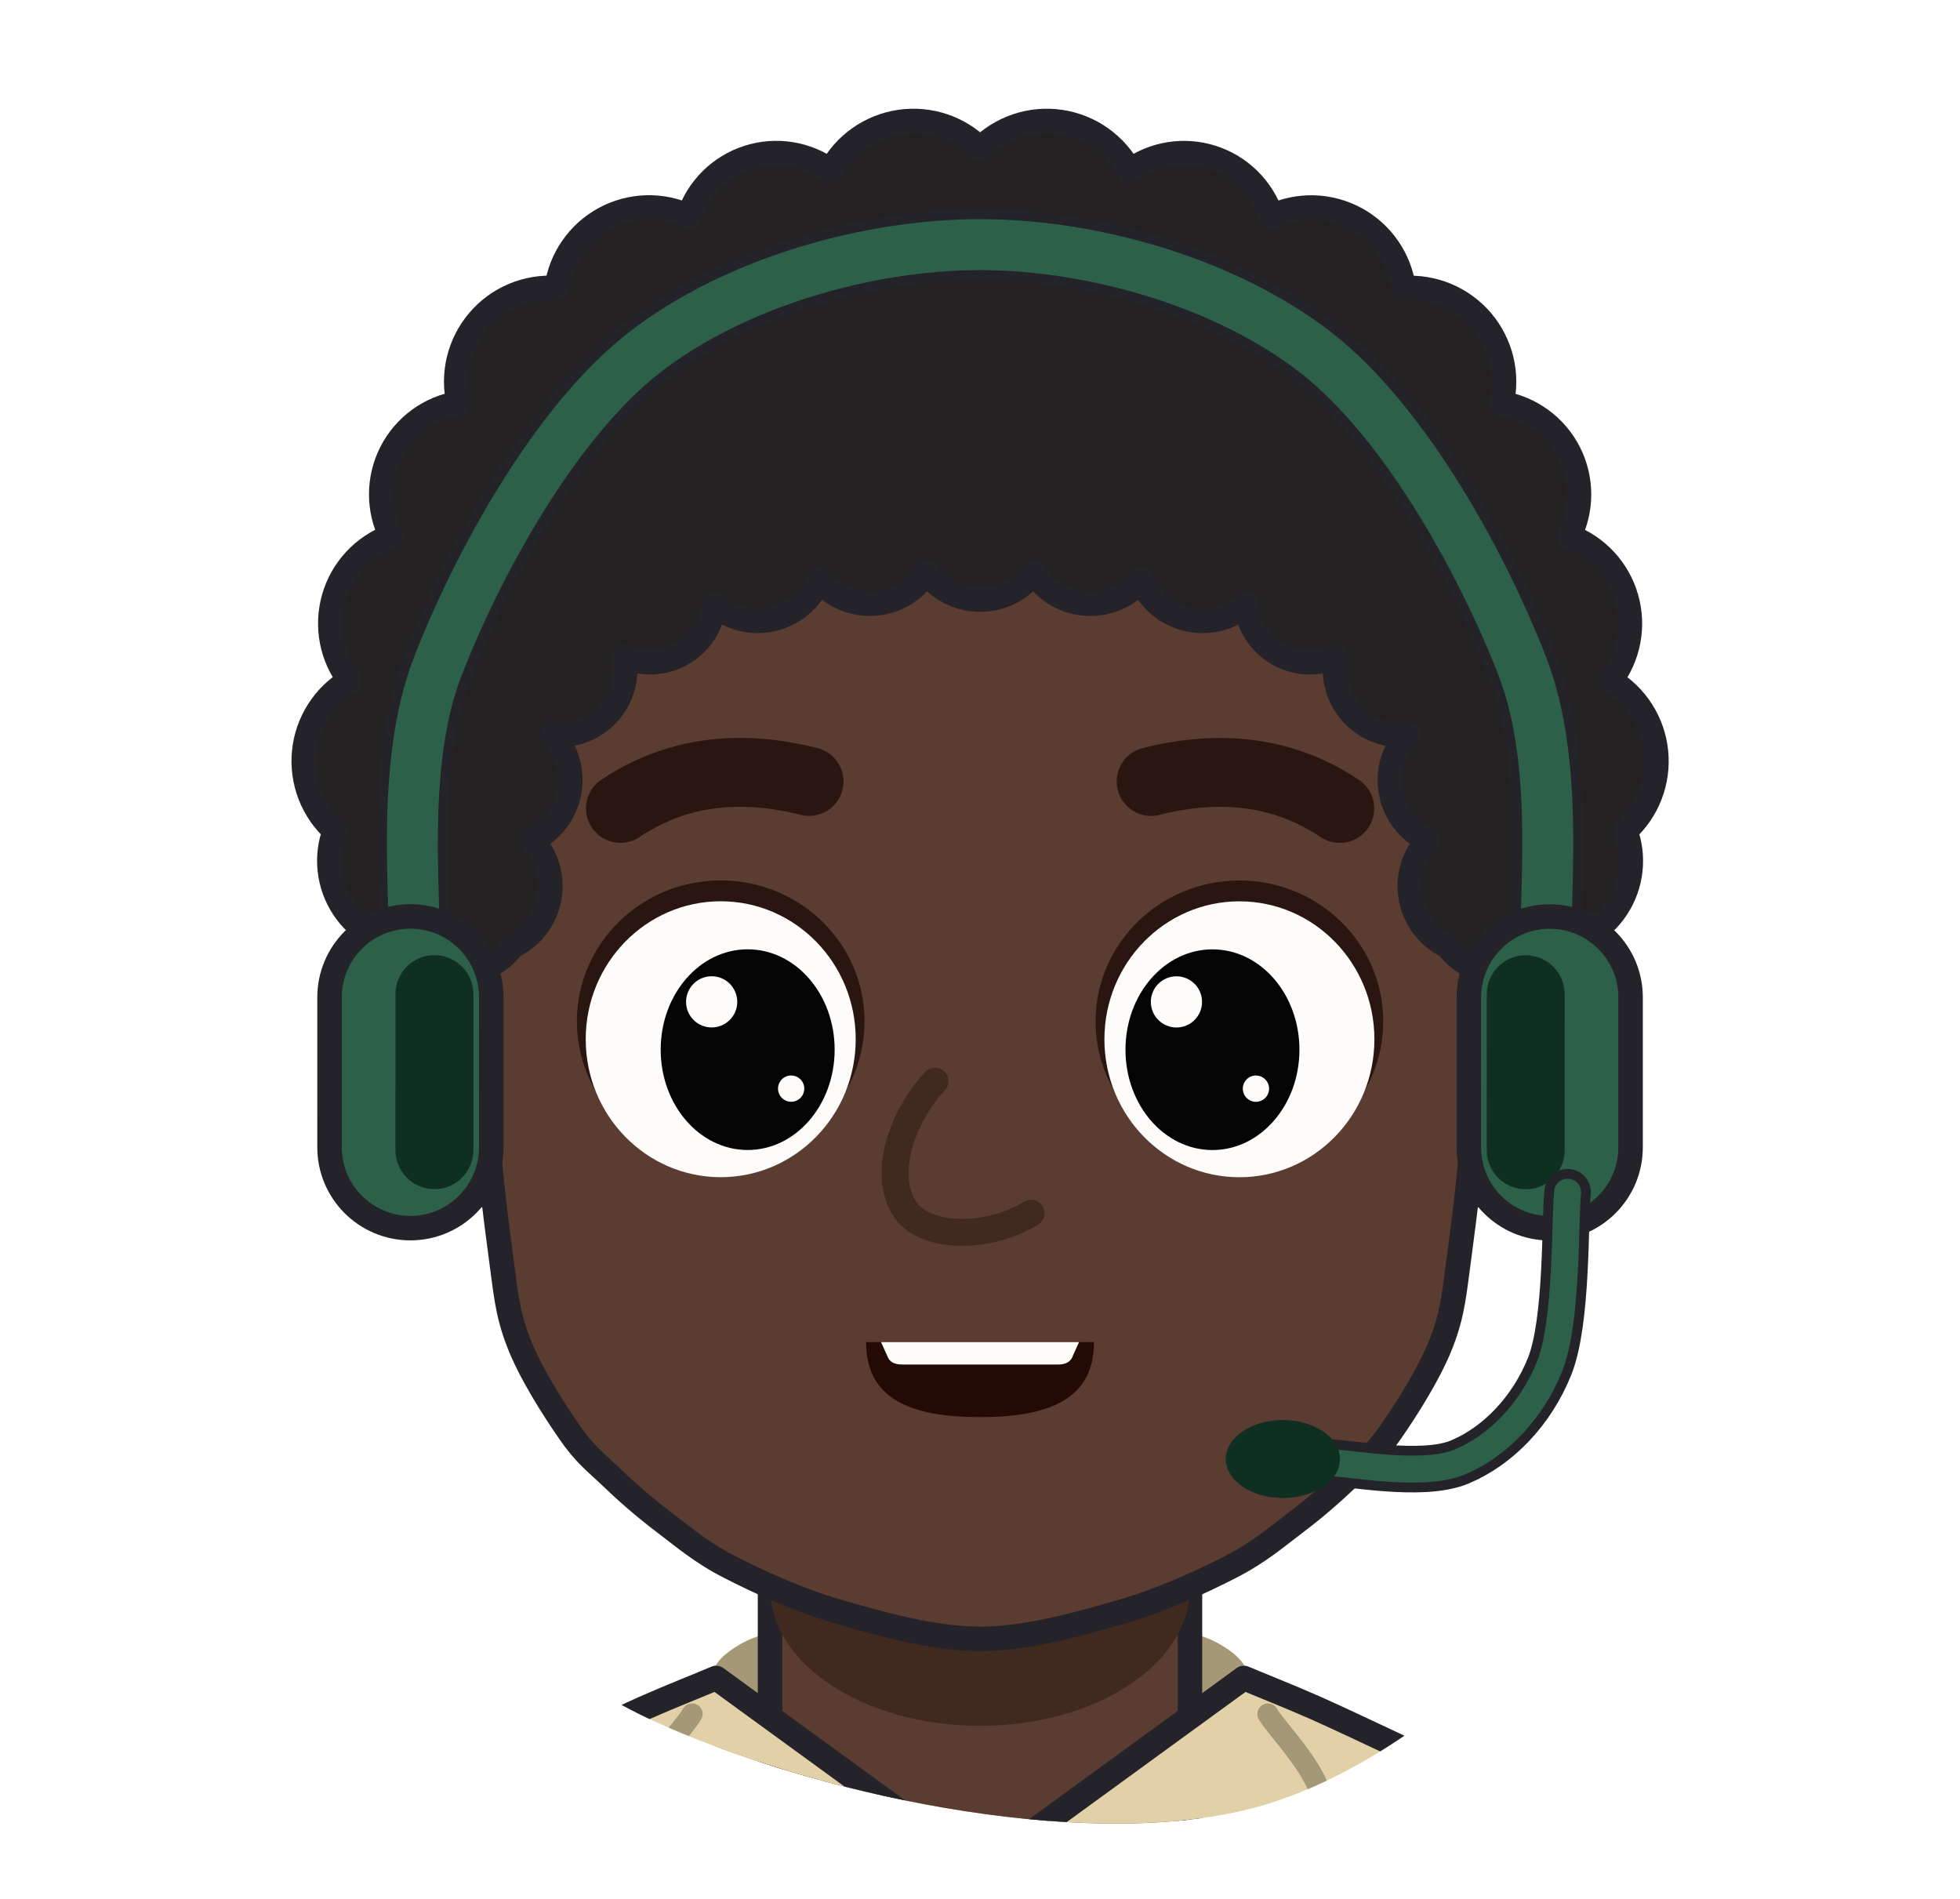
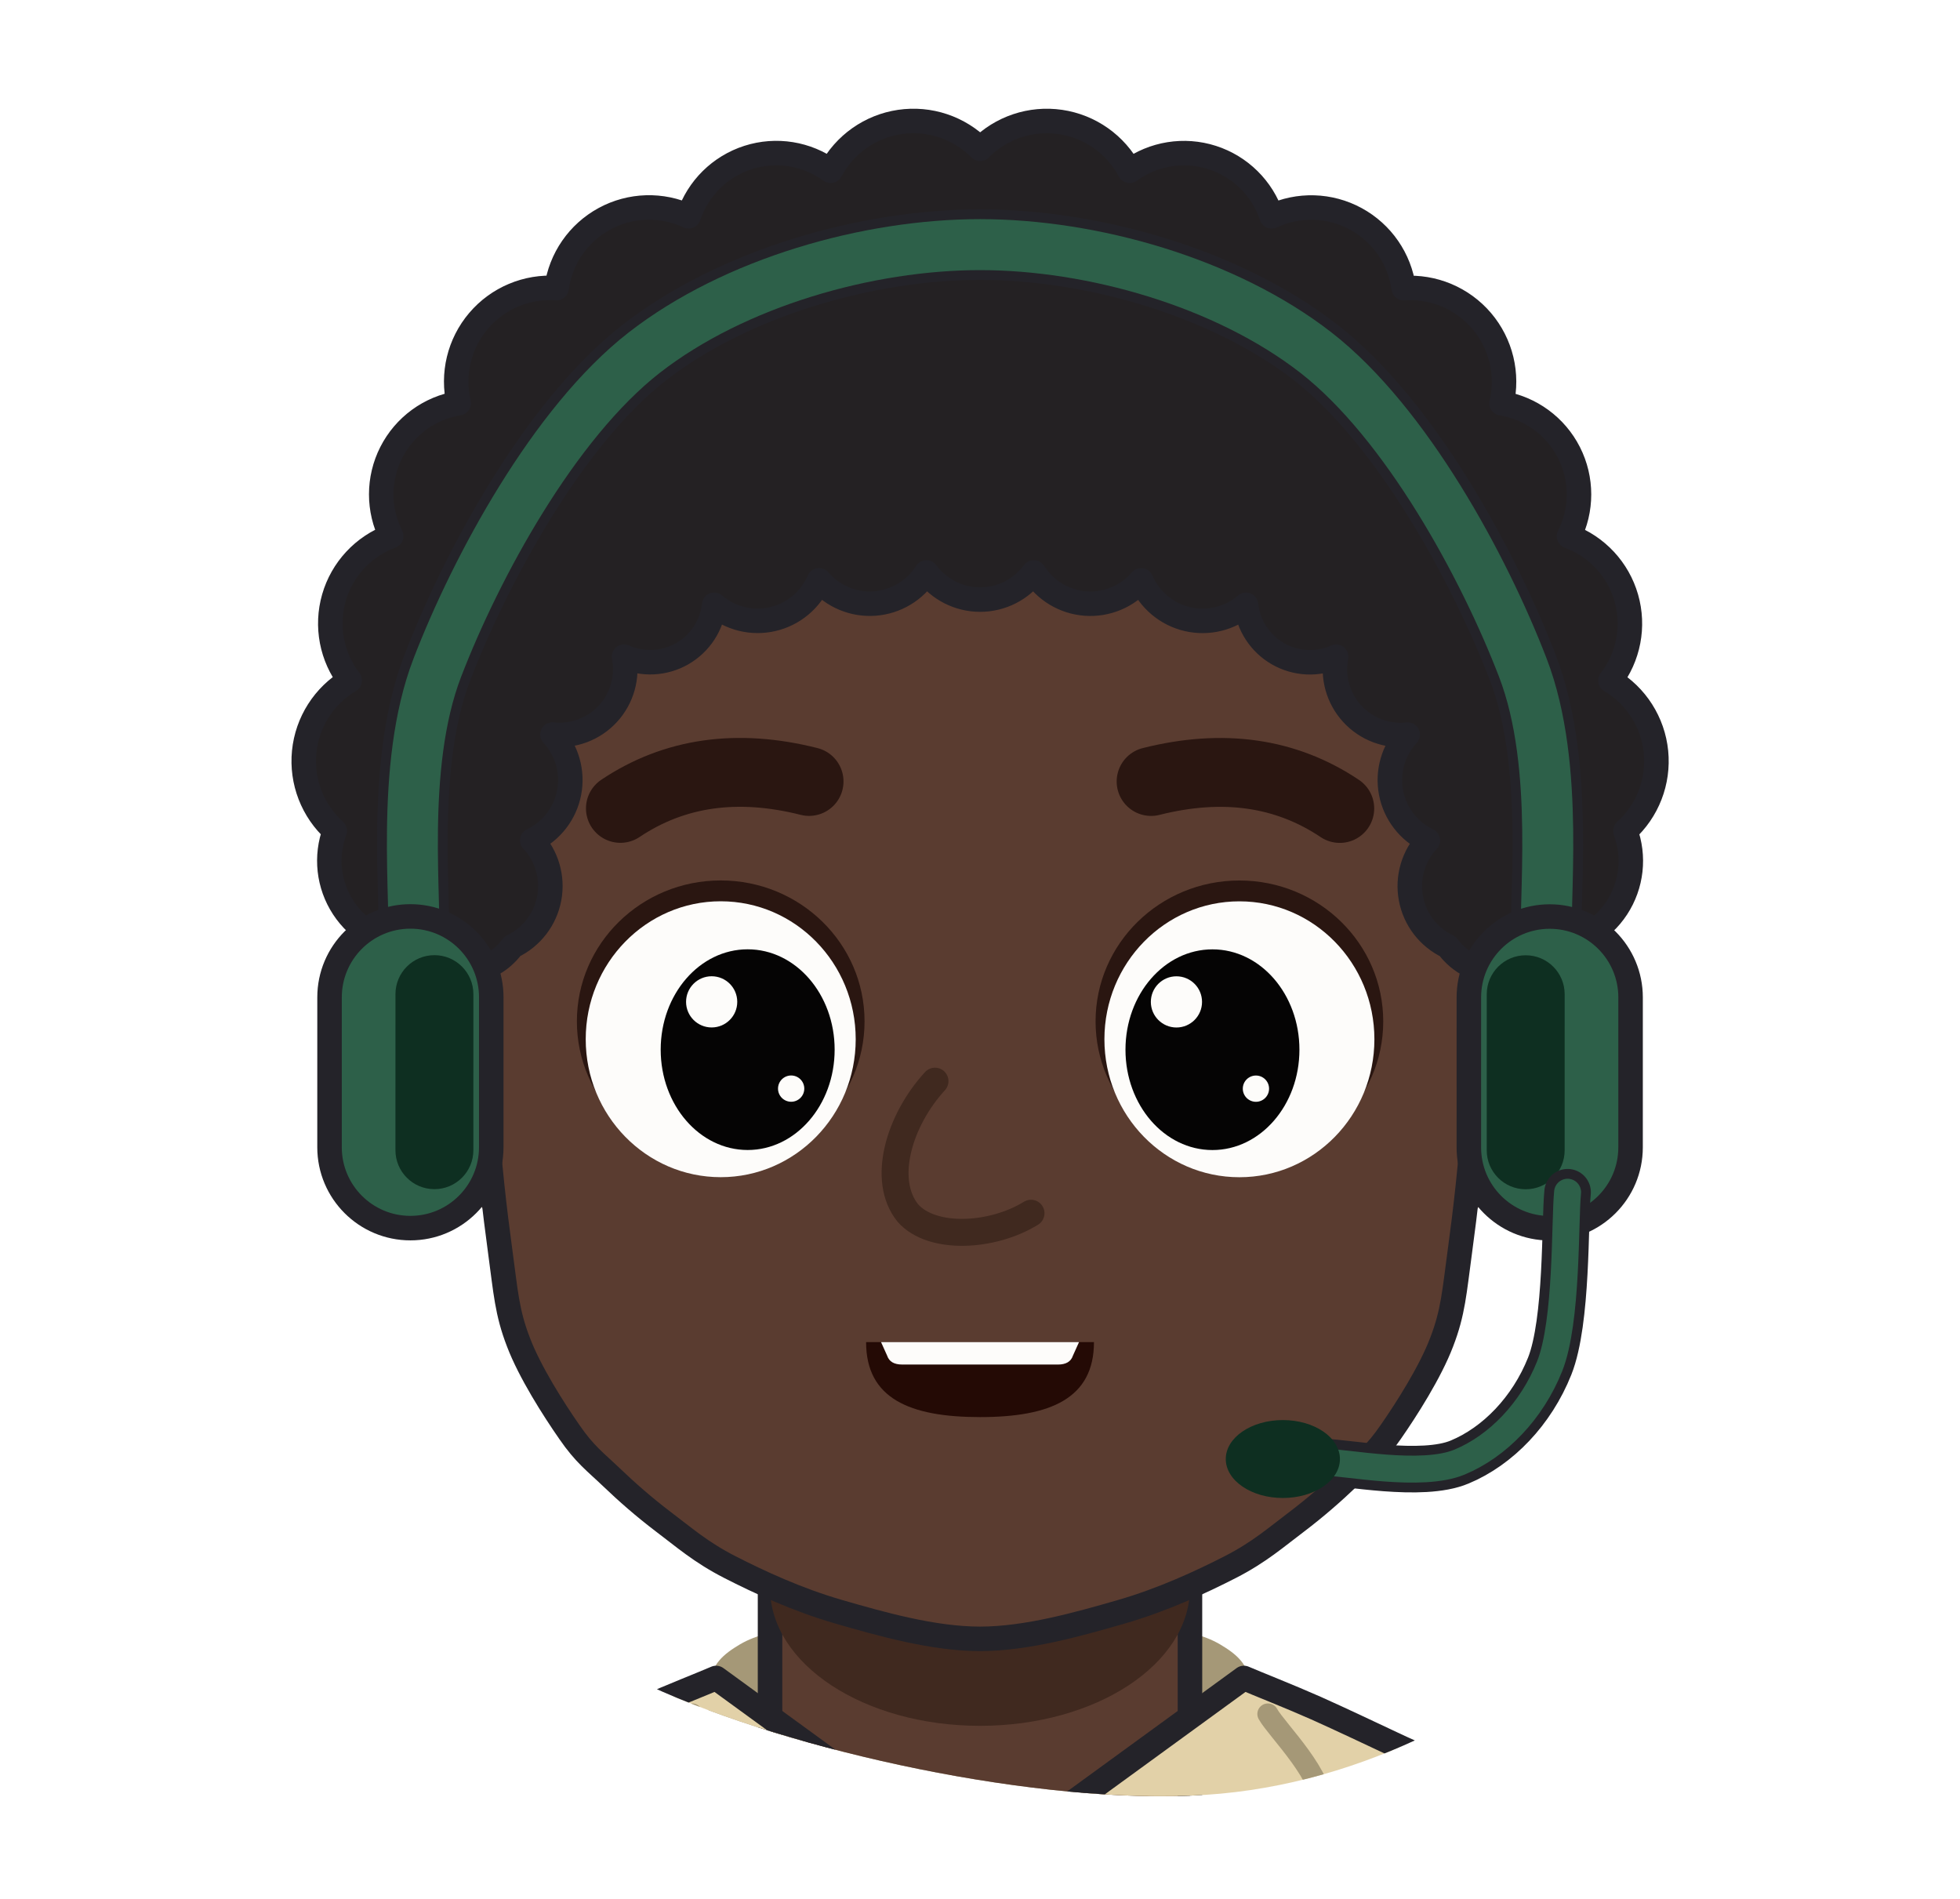
<svg xmlns="http://www.w3.org/2000/svg" viewBox="0 0 320 310" width="320" height="310">
  <defs>
    <clipPath id="cd7b">
      <rect x="-4000" y="-4000" width="9000" height="9000" />
    </clipPath>
    <pattern id="cd7pat" width="26" height="26" patternUnits="userSpaceOnUse">
      <rect width="26" height="26" fill="#2E8B4E" />
      <rect width="26" height="13" fill="#FFF4E6" />
    </pattern>
    <clipPath id="cd7cr">
-       <path d="M892.92 563.49C900.22 622.44 857.49 696.54 811.79 754.14C766.09 811.47 695.24 889.35 619.25 908.82C543.00 928.02 424.01 901.51 355.06 869.61C286.37 837.97 243.37 775.77 207.14 718.17C171.17 660.57 118.17 580.26 138.72 523.74C159.28 467.23 260.68 413.95 330.45 379.88C400.49 345.54 486.21 315.25 558.95 318.77C631.69 322.28 712.01 360.14 767.71 400.97C823.42 441.54 885.61 504.54 892.92 563.49Z" />
-       <path d="M-473.50 -700.97L1473.50 -700.97L1473.50 818.77L-473.50 818.77Z" />
+       <path d="M872.64 656.03C862.98 716.31 826.97 776.59 782.35 817.56C737.99 858.53 676.66 895.59 606.21 902.11C535.75 908.63 425.89 885.93 360.13 857.23C294.63 828.78 243.48 779.72 212.17 730.40C181.12 681.08 170.68 617.67 173.81 561.57C176.68 505.46 185.03 439.96 230.70 393.78C276.36 347.85 375.27 291.22 448.07 284.96C520.88 278.96 602.03 329.06 667.53 357.50C733.03 386.21 806.36 407.08 840.54 456.93C874.73 506.77 882.56 596.01 872.64 656.03Z" />
+       <path d="M-473.50 -700.97L1473.50 -700.97L1473.50 664.63L-473.50 664.63Z" />
    </clipPath>
    <clipPath id="cd7s">
      <path d="M500 935.7L616.5 850.9C621.8 853.2 636.8 859.1 648.3 864.2C659.7 869.3 672.5 875.4 685.3 881.4C698.1 887.3 712.5 893.3 725 899.9C737.6 906.5 750.8 914.3 760.8 921.1C770.7 927.9 778 934.3 784.6 941C791.2 947.6 795.8 954.2 800.5 960.8C805.1 967.4 808.6 974.1 812.4 980.7C816.1 987.2 821.2 996.8 823 1000L177 1000C178.8 996.8 183.9 987.2 187.6 980.7C191.4 974.1 194.9 967.4 199.5 960.8C204.2 954.2 208.8 947.6 215.4 941C222 934.3 229.3 927.9 239.2 921.1C249.2 914.3 262.4 906.5 275 899.9C287.5 893.3 301.9 887.3 314.7 881.4C327.5 875.4 340.3 869.3 351.7 864.2C363.2 859.1 378.2 853.2 383.5 850.9L500 935.7Z" fill="#E2D1A8" stroke="#242329" stroke-width="10.82" stroke-linejoin="round" stroke-linecap="round" transform="translate(500 1014) scale(0.86) translate(-500 -1000)" />
      <path d="M372.9 866.8C369 873.9 346.9 895.1 349.1 909.2C351.3 923.3 369 940.5 386.2 951.5C403.4 962.6 430.3 969.9 452.3 975.4C474.4 980.9 507.5 983.1 518.5 984.6M627.1 866.8C631 873.9 653.1 895.1 650.9 909.2C648.7 923.3 631.9 939.6 613.8 951.5C595.7 963.5 564 973.5 542.4 980.7C520.7 987.9 493.8 992.4 484.1 994.7" fill="none" stroke="#A59877" stroke-width="9.3" stroke-linecap="round" stroke-linejoin="round" transform="translate(500 1014) scale(0.86) translate(-500 -1000)" />
    </clipPath>
    <clipPath id="cd7eL">
      <ellipse cx="385.5" cy="569" rx="59.6" ry="60.9" />
    </clipPath>
    <clipPath id="cd7eR">
      <ellipse cx="614.5" cy="569" rx="59.6" ry="60.9" />
    </clipPath>
    <filter id="cd7bl" x="-60%" y="-90%" width="220%" height="280%">
      <feGaussianBlur stdDeviation="15" />
    </filter>
    <clipPath id="cd7eo">
      <path d="M-1000 -1000H2000V2000H-1000Z" />
    </clipPath>
    <clipPath id="cd7ck">
      <ellipse cx="385.5" cy="561.1" rx="66.5" ry="65.2" />
      <ellipse cx="385.5" cy="569" rx="62.6" ry="63.9" />
      <ellipse cx="614.5" cy="561.1" rx="66.5" ry="65.2" />
      <ellipse cx="614.5" cy="569" rx="62.6" ry="63.9" />
    </clipPath>
  </defs>
  <g transform="translate(-55 -107) scale(0.43)">
    <g clip-path="url(#cd7b)">
      <g transform="translate(500 1014) scale(0.86) translate(-500 -1000)">
        <g clip-path="url(#cd7cr)">
          <g transform="translate(0 0.06)">
            <path d="M500 824.5C525.6 824.5 558.7 826.2 576.8 828.4C594.9 830.7 601.5 833.1 608.5 837.7C615.6 842.3 619.6 847.4 619.1 856.2C618.7 865.1 625.8 880.5 605.9 890.7C586 900.8 535.3 917.1 500 917.1C464.7 917.1 414 900.8 394.1 890.7C374.2 880.5 381.3 865.1 380.9 856.2C380.4 847.4 384.4 842.3 391.5 837.7C398.5 833.1 405.1 830.7 423.2 828.4C441.3 826.2 474.4 824.5 500 824.5Z" fill="#A59877" />
          </g>
        </g>
        <g clip-path="url(#cd7cr)">
          <g transform="translate(0 0.06)">
            <path d="M407.3 768.9L407.3 935.7Q407.3 967.4 439.1 967.4L560.9 967.4Q592.7 967.4 592.7 935.7L592.7 768.9Z" fill="#5A3C30" stroke="#242329" stroke-width="10.82" stroke-linejoin="round" stroke-linecap="round" />
            <ellipse cx="500" cy="811.2" rx="92.7" ry="60.9" fill="#40291F" />
          </g>
        </g>
        <g transform="matrix(1 0.0001 -0.0001 1 0.08335 0.01754)">
          <ellipse cx="275.6" cy="583.6" rx="35.1" ry="51.6" transform="rotate(-6 275.6 583.6)" fill="#5A3C30" stroke="#242329" stroke-width="10.82" stroke-linejoin="round" stroke-linecap="round" />
          <ellipse cx="724.4" cy="583.6" rx="35.1" ry="51.6" transform="rotate(6 724.4 583.6)" fill="#5A3C30" stroke="#242329" stroke-width="10.82" stroke-linejoin="round" stroke-linecap="round" />
          <path d="M281.3 496.1C281.3 518.4 271 529.5 260.6 535.4L286.2 583.6ZM718.7 496.1C718.7 518.4 729 529.5 739.4 535.4L713.8 583.6ZM291.8 671C288.8 648.8 276.3 637.3 265.8 631.7L286.2 583.6ZM708.2 671C711.2 648.8 723.7 637.3 734.2 631.7L713.8 583.6Z" fill="#5A3C30" />
          <path d="M252.5 558.4C263.1 561.1 267.7 571.6 267 584.9C266.4 594.2 265 602.1 265.7 608.7M747.5 558.4C736.9 561.1 732.3 571.6 733 584.9C733.6 594.2 735 602.1 734.3 608.7" fill="none" stroke="#40291F" stroke-width="10.6" stroke-linecap="round" stroke-linejoin="round" />
        </g>
        <g transform="matrix(1 0.0001 -0.0001 1 0.08335 0.01754)">
          <path d="M500 255.3C526.5 255.3 554.7 258.6 579.4 265.9C604.1 273.2 628.8 284 648.3 299C667.7 314 684.4 334.9 695.9 355.9C707.4 376.8 712.9 400 717.1 424.7C721.3 449.4 720.8 475.5 721.1 504.1C721.3 532.8 720 570.3 718.4 596.8C716.9 623.3 714.2 645.3 711.8 663C709.4 680.6 708.9 689.5 703.8 702.7C698.8 715.9 688.2 732.5 681.3 742.4C674.5 752.3 669.8 755.6 662.8 762.3C655.9 768.9 648.4 775.5 639.7 782.1C630.9 788.7 623.4 795.4 610.5 802C597.6 808.6 580.6 816.5 562.2 821.8C543.8 827.1 520.7 833.7 500 833.7C479.3 833.7 456.2 827.1 437.8 821.8C419.4 816.5 402.4 808.6 389.5 802C376.6 795.4 369.1 788.7 360.3 782.1C351.6 775.5 344.1 768.9 337.2 762.3C330.2 755.6 325.5 752.3 318.7 742.4C311.8 732.5 301.2 715.9 296.2 702.7C291.1 689.5 290.6 680.6 288.2 663C285.8 645.3 283.1 623.3 281.6 596.8C280 570.3 278.7 532.8 278.9 504.1C279.2 475.5 278.7 449.4 282.9 424.7C287.1 400 292.6 376.8 304.1 355.9C315.6 334.9 332.3 314 351.7 299C371.2 284 395.9 273.2 420.6 265.9C445.3 258.6 473.5 255.3 500 255.3Z" fill="#5A3C30" data-sk="1" stroke="#242329" stroke-width="10.82" stroke-linejoin="round" stroke-linecap="round" />
        </g>
        <g clip-path="url(#cd7cr)">
          <g transform="translate(0 0.13)">
            <path d="M500 935.7L616.5 850.9C621.8 853.2 636.8 859.1 648.3 864.2C659.7 869.3 672.5 875.4 685.3 881.4C698.1 887.3 712.5 893.3 725 899.9C737.6 906.5 750.8 914.3 760.8 921.1C770.7 927.9 778 934.3 784.6 941C791.2 947.6 795.8 954.2 800.5 960.8C805.1 967.4 808.6 974.1 812.4 980.7C816.1 987.2 821.2 996.8 823 1000L177 1000C178.8 996.8 183.9 987.2 187.6 980.7C191.4 974.1 194.9 967.4 199.5 960.8C204.2 954.2 208.8 947.6 215.4 941C222 934.3 229.3 927.9 239.2 921.1C249.2 914.3 262.4 906.5 275 899.9C287.5 893.3 301.9 887.3 314.7 881.4C327.5 875.4 340.3 869.3 351.7 864.2C363.2 859.1 378.2 853.2 383.5 850.9L500 935.7Z" fill="#E2D1A8" stroke="#242329" stroke-width="10.82" stroke-linejoin="round" stroke-linecap="round" />
            <path d="M372.9 866.8C369 873.9 346.9 895.1 349.1 909.2C351.3 923.3 369 940.5 386.2 951.5C403.4 962.6 430.3 969.9 452.3 975.4C474.4 980.9 507.5 983.1 518.5 984.6M627.1 866.8C631 873.9 653.1 895.1 650.9 909.2C648.7 923.3 631.9 939.6 613.8 951.5C595.7 963.5 564 973.5 542.4 980.7C520.7 987.9 493.8 992.4 484.1 994.7" fill="none" stroke="#A59877" stroke-width="9.3" stroke-linecap="round" stroke-linejoin="round" />
          </g>
        </g>
        <g transform="matrix(1 0.0001 -0.0001 1 0.08335 0.01754)">
          <path fill="#242123" data-o="f" d="M248.5 528A37.8 37.8 0 0 1 215.1 477A41.4 41.4 0 0 1 221.7 410.6A41.1 41.1 0 0 1 240 346.9A40.8 40.8 0 0 1 269.8 288.2A41.4 41.4 0 0 1 313 237.4A41.2 41.2 0 0 1 371.3 205.7A40.8 40.8 0 0 1 434 185.6A41.4 41.4 0 0 1 500 175.9A41.4 41.4 0 0 1 566 185.6A40.8 40.8 0 0 1 628.7 205.7A41.2 41.2 0 0 1 687 237.4A41.4 41.4 0 0 1 730.2 288.2A40.8 40.8 0 0 1 760 346.9A41.1 41.1 0 0 1 778.3 410.6A41.4 41.4 0 0 1 784.9 477A37.8 37.8 0 0 1 751.5 528A27.9 27.9 0 0 1 706.5 528A29.5 29.5 0 0 1 697.7 481.2A29.5 29.5 0 0 1 688.8 434.5A29 29 0 0 1 657.2 400.1A28.4 28.4 0 0 1 617.4 377.2A29.5 29.5 0 0 1 571.1 366.4A29.5 29.5 0 0 1 523.7 362.9A29.4 29.4 0 0 1 476.3 362.9A29.5 29.5 0 0 1 428.9 366.4A29.5 29.5 0 0 1 382.6 377.2A28.4 28.4 0 0 1 342.8 400.1A29 29 0 0 1 311.2 434.5A29.5 29.5 0 0 1 302.3 481.2A29.5 29.5 0 0 1 293.5 528A27.9 27.9 0 0 1 248.5 528Z" stroke="#242329" stroke-width="10.82" stroke-linejoin="round" stroke-linecap="round" />
        </g>
        <g transform="matrix(1 0.0001 -0.0001 1 0.08335 0.01754)">
          <g filter="url(#cd7bl)">
            <ellipse cx="330.6" cy="668.3" rx="35.7" ry="19.9" fill="#8B4735" opacity="0.000" transform="matrix(0.4 0 0 0.4 198.36 400.98)" />
          </g>
          <g filter="url(#cd7bl)">
            <ellipse cx="669.4" cy="668.3" rx="35.7" ry="19.9" fill="#8B4735" opacity="0.000" transform="matrix(0.4 0 0 0.4 401.64 400.98)" />
          </g>
        </g>
        <g transform="matrix(1 0.0001 -0.0001 1 0.08335 0.01754)">
          <g clip-path="url(#cd7eo)" display="inline">
            <g>
              <ellipse cx="385.5" cy="561.1" rx="63.5" ry="62.2" fill="#2A1611" />
              <ellipse cx="385.5" cy="569" rx="59.6" ry="60.9" fill="#FDFCFA" />
              <g clip-path="url(#cd7eL)">
                <g transform="translate(0.00 0.00)">
                  <ellipse cx="397.4" cy="573.6" rx="38.4" ry="44.3" fill="#050404" />
                  <circle cx="381.5" cy="552.5" r="11.3" fill="#FDFCFA" />
                  <circle cx="416.6" cy="590.8" r="5.8" fill="#FDFCFA" />
                </g>
              </g>
            </g>
            <g>
              <ellipse cx="614.5" cy="561.1" rx="63.5" ry="62.2" fill="#2A1611" />
              <ellipse cx="614.5" cy="569" rx="59.6" ry="60.9" fill="#FDFCFA" />
              <g clip-path="url(#cd7eR)">
                <g transform="translate(0.00 0.00)">
                  <ellipse cx="602.6" cy="573.6" rx="38.4" ry="44.3" fill="#050404" />
                  <circle cx="586.7" cy="552.5" r="11.3" fill="#FDFCFA" />
                  <circle cx="621.8" cy="590.8" r="5.8" fill="#FDFCFA" />
                </g>
              </g>
            </g>
          </g>
          <g clip-path="url(#cd7ck)">
            <g>
              <path d="M312.7 618C312.7 669.6 458.3 669.6 458.3 618Q385.5 596.8 312.7 618ZM541.7 618C541.7 669.6 687.3 669.6 687.3 618Q614.5 596.8 541.7 618Z" fill="#5A3C30" display="none" />
            </g>
          </g>
          <path fill="none" stroke="#2A1611" stroke-linecap="round" stroke-linejoin="round" display="none" />
          <path fill="none" stroke="#2A1611" stroke-width="30.4" stroke-linecap="round" stroke-linejoin="round" d="M341.2 467.1Q376.9 443.2 424.5 455.2M658.8 467.1Q623.1 443.2 575.5 455.2" transform="translate(0 0.00)" />
          <g>
            <path d="M480.1 587.5C464.3 604.7 456.3 631.2 468.2 645.8C478.8 657.7 505.3 656.4 522.5 645.8" fill="none" stroke="#40291F" stroke-width="11.9" stroke-linecap="round" stroke-linejoin="round" />
          </g>
          <path fill="#240A05" stroke="#240A05" stroke-linejoin="round" stroke-linecap="round" d="M449.7 702.7C466.5 702.7 483.2 702.7 500.0 702.7C516.8 702.7 533.5 702.7 550.3 702.7C550.3 727.5 531.2 735.8 500.0 735.8C468.8 735.8 449.7 727.5 449.7 702.7Z" stroke-width="0.01" />
          <path fill="#FDFCFA" display="inline" d="M456.3 702.7L543.7 702.7L541.0 708.7Q539.7 712.6 534.4 712.6L465.6 712.6Q460.3 712.6 459.0 708.7Z" transform="matrix(1 0 0 1 0 0)" />
          <g>
            <path d="M469.6 731.4Q500 714.2 530.4 731.4Q500 745.1 469.6 731.4Z" fill="#D9604A" display="none" />
          </g>
        </g>
        <g transform="matrix(1 0.0001 -0.0001 1 0.08335 0.01754)">
          <path d="M249.8 530.6C251.6 509.7 243.4 449 260.4 404.9C277.4 360.7 311.8 297 351.7 265.9C391.7 234.8 450.6 218.2 500 218.2C549.4 218.2 608.3 234.8 648.3 265.9C688.2 297 722.6 360.7 739.6 404.9C756.6 449 748.4 509.7 750.2 530.6" fill="none" stroke="#242329" stroke-width="31.15" stroke-linecap="round" stroke-linejoin="round" />
          <path d="M249.8 530.6C251.6 509.7 243.4 449 260.4 404.9C277.4 360.7 311.8 297 351.7 265.9C391.7 234.8 450.6 218.2 500 218.2C549.4 218.2 608.3 234.8 648.3 265.9C688.2 297 722.6 360.7 739.6 404.9C756.6 449 748.4 509.7 750.2 530.6" fill="none" stroke="#2D6049" stroke-width="22.5" stroke-linecap="round" stroke-linejoin="round" />
          <path d="M212.8 550.5A35.7 35.7 0 0 1 284.2 550.5L284.2 616.7A35.7 35.7 0 0 1 212.8 616.7ZM715.8 550.5A35.7 35.7 0 0 1 787.2 550.5L787.2 616.7A35.7 35.7 0 0 1 715.8 616.7Z" fill="#2D6049" stroke="#242329" stroke-width="10.82" stroke-linejoin="round" stroke-linecap="round" />
          <path d="M241.9 549.1A17.2 17.2 0 0 1 276.3 549.1L276.3 618A17.2 17.2 0 0 1 241.9 618ZM723.7 549.1A17.2 17.2 0 0 1 758.1 549.1L758.1 618A17.2 17.2 0 0 1 723.7 618Z" fill="#0E2F21" />
          <path d="M759.4 636.5C758.1 649.3 759.4 693.4 751.5 713.3C743.6 733.1 728.6 748.6 711.8 755.6C695 762.7 661.1 755.6 650.9 755.6" fill="none" stroke="#242329" stroke-width="20.55" stroke-linecap="round" stroke-linejoin="round" />
          <path d="M759.4 636.5C758.1 649.3 759.4 693.4 751.5 713.3C743.6 733.1 728.6 748.6 711.8 755.6C695 762.7 661.1 755.6 650.9 755.6" fill="none" stroke="#2D6049" stroke-width="11.9" stroke-linecap="round" stroke-linejoin="round" />
          <ellipse cx="633.7" cy="754.3" rx="25.2" ry="17.2" fill="#0E2F21" />
        </g>
      </g>
    </g>
    <g clip-path="url(#cd7b)">
      <g transform="translate(0 0.00)" />
    </g>
  </g>
</svg>
